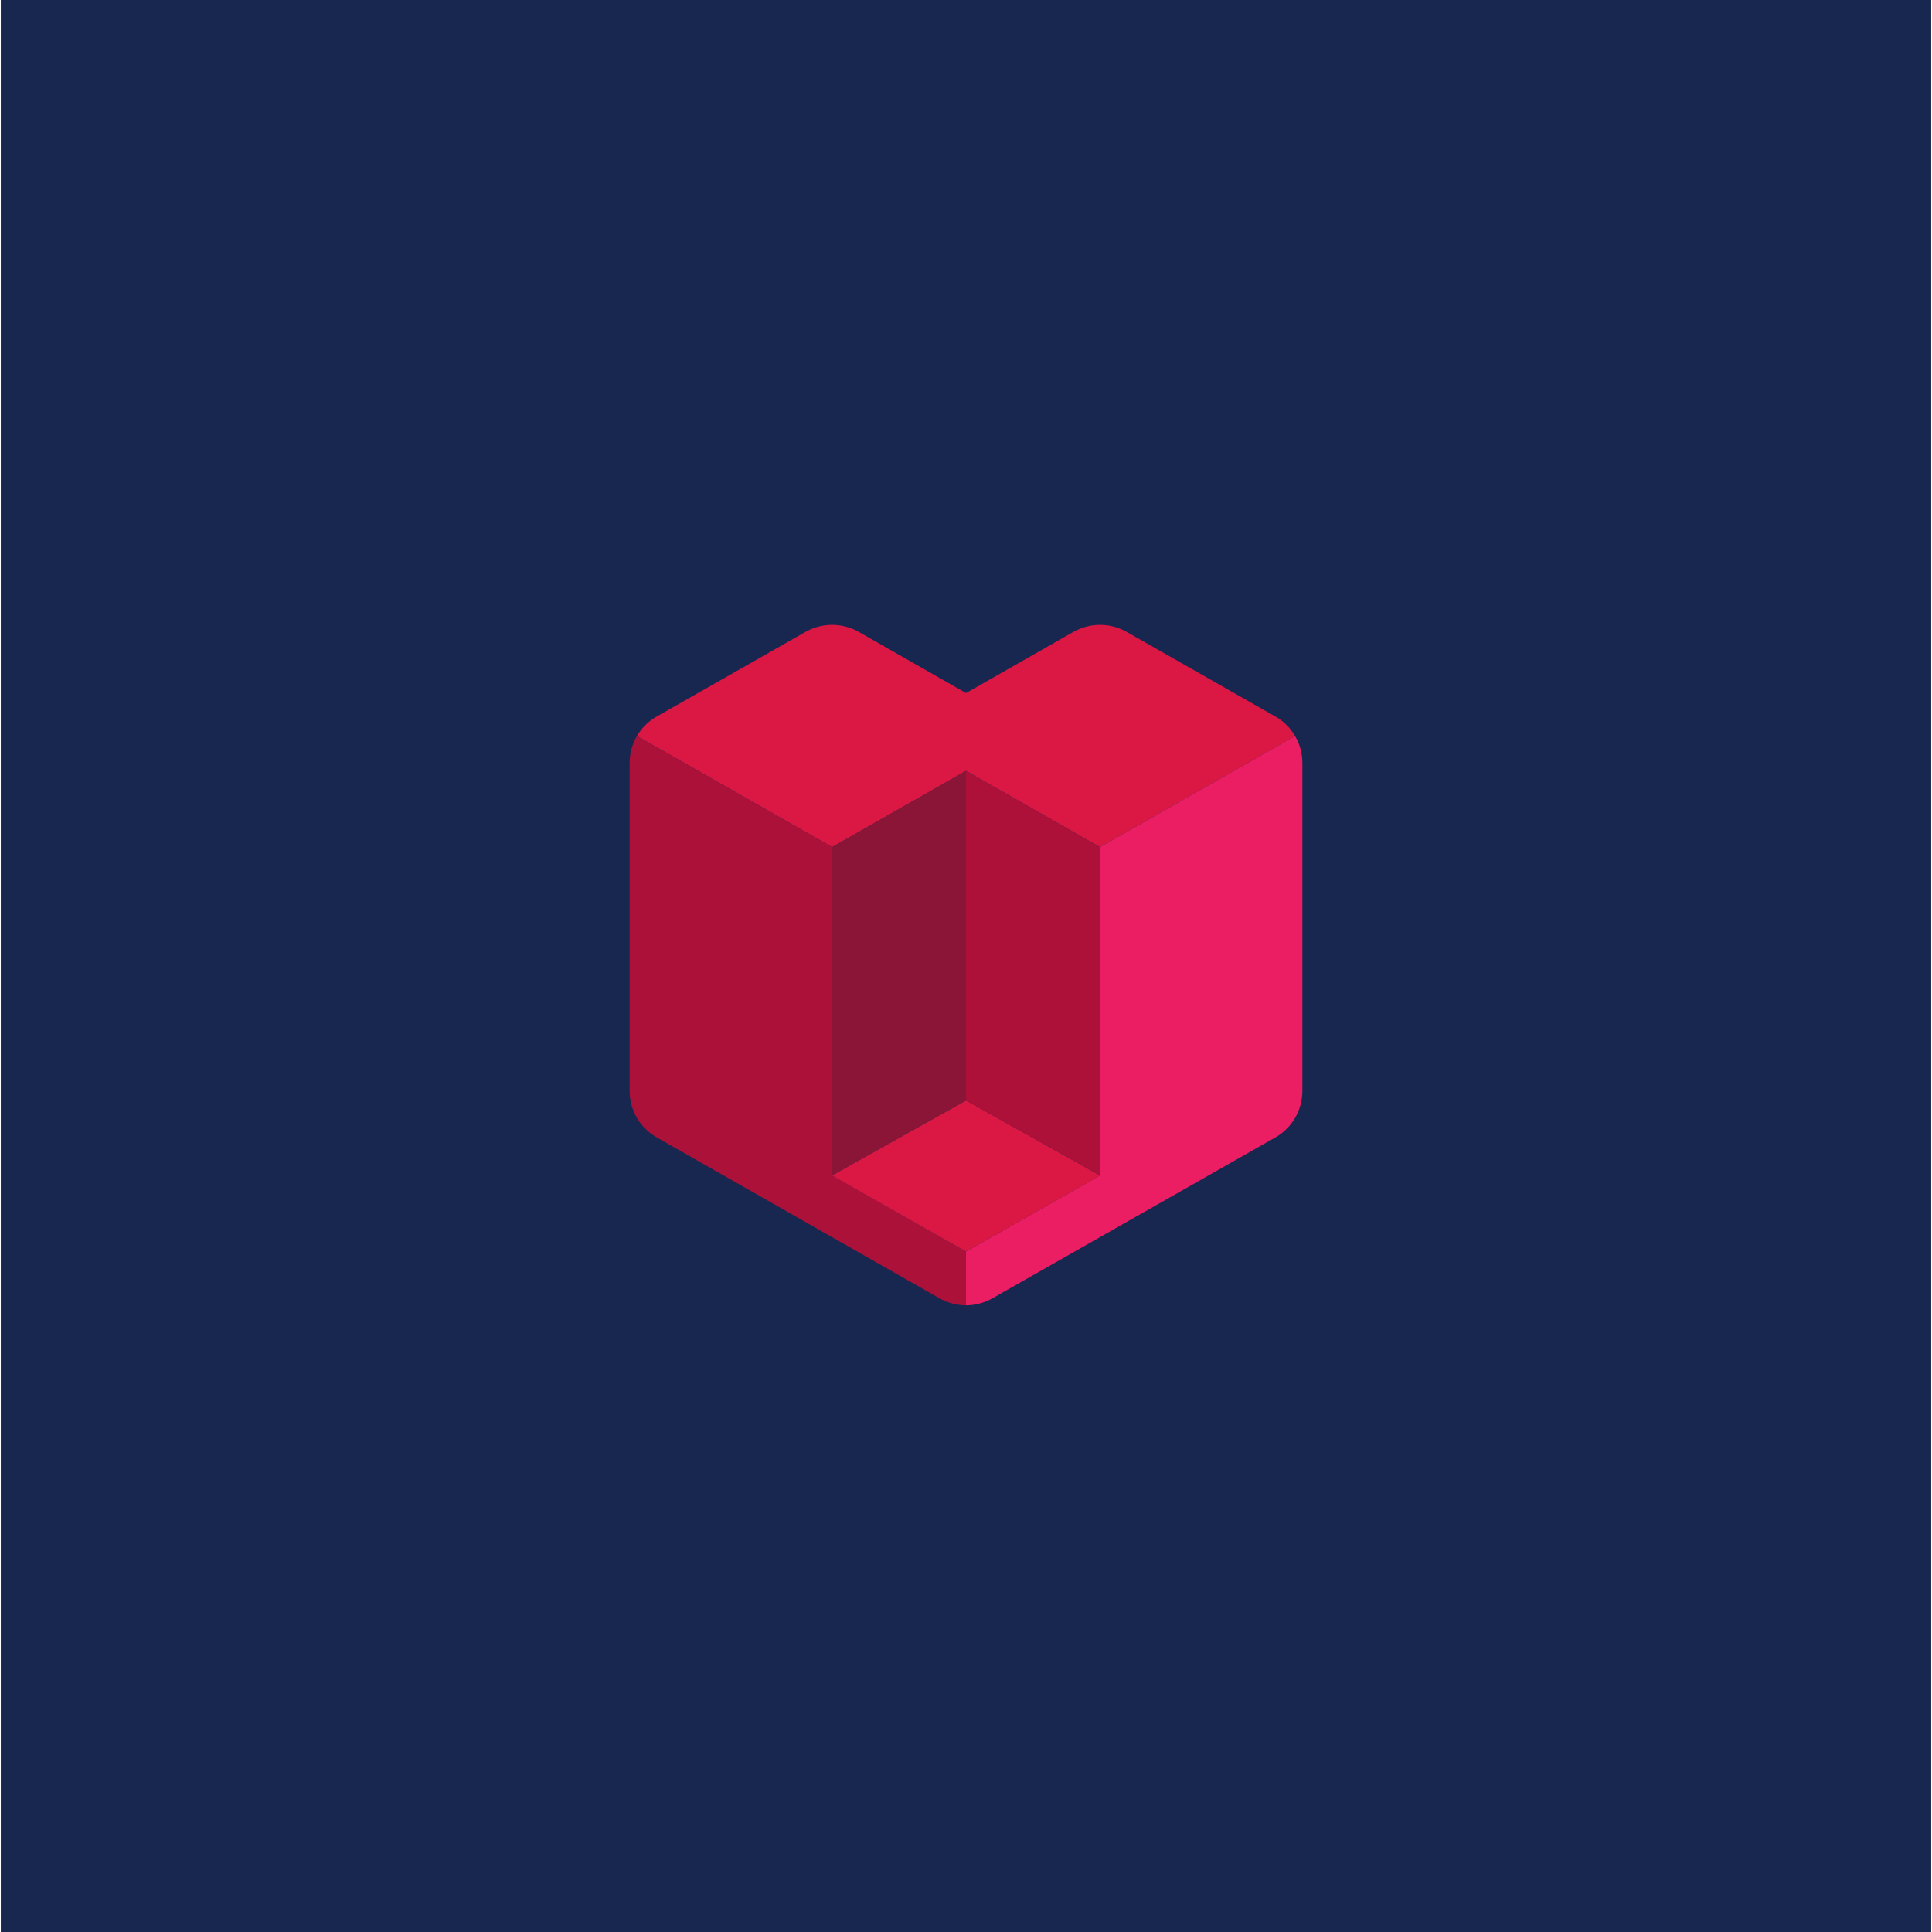
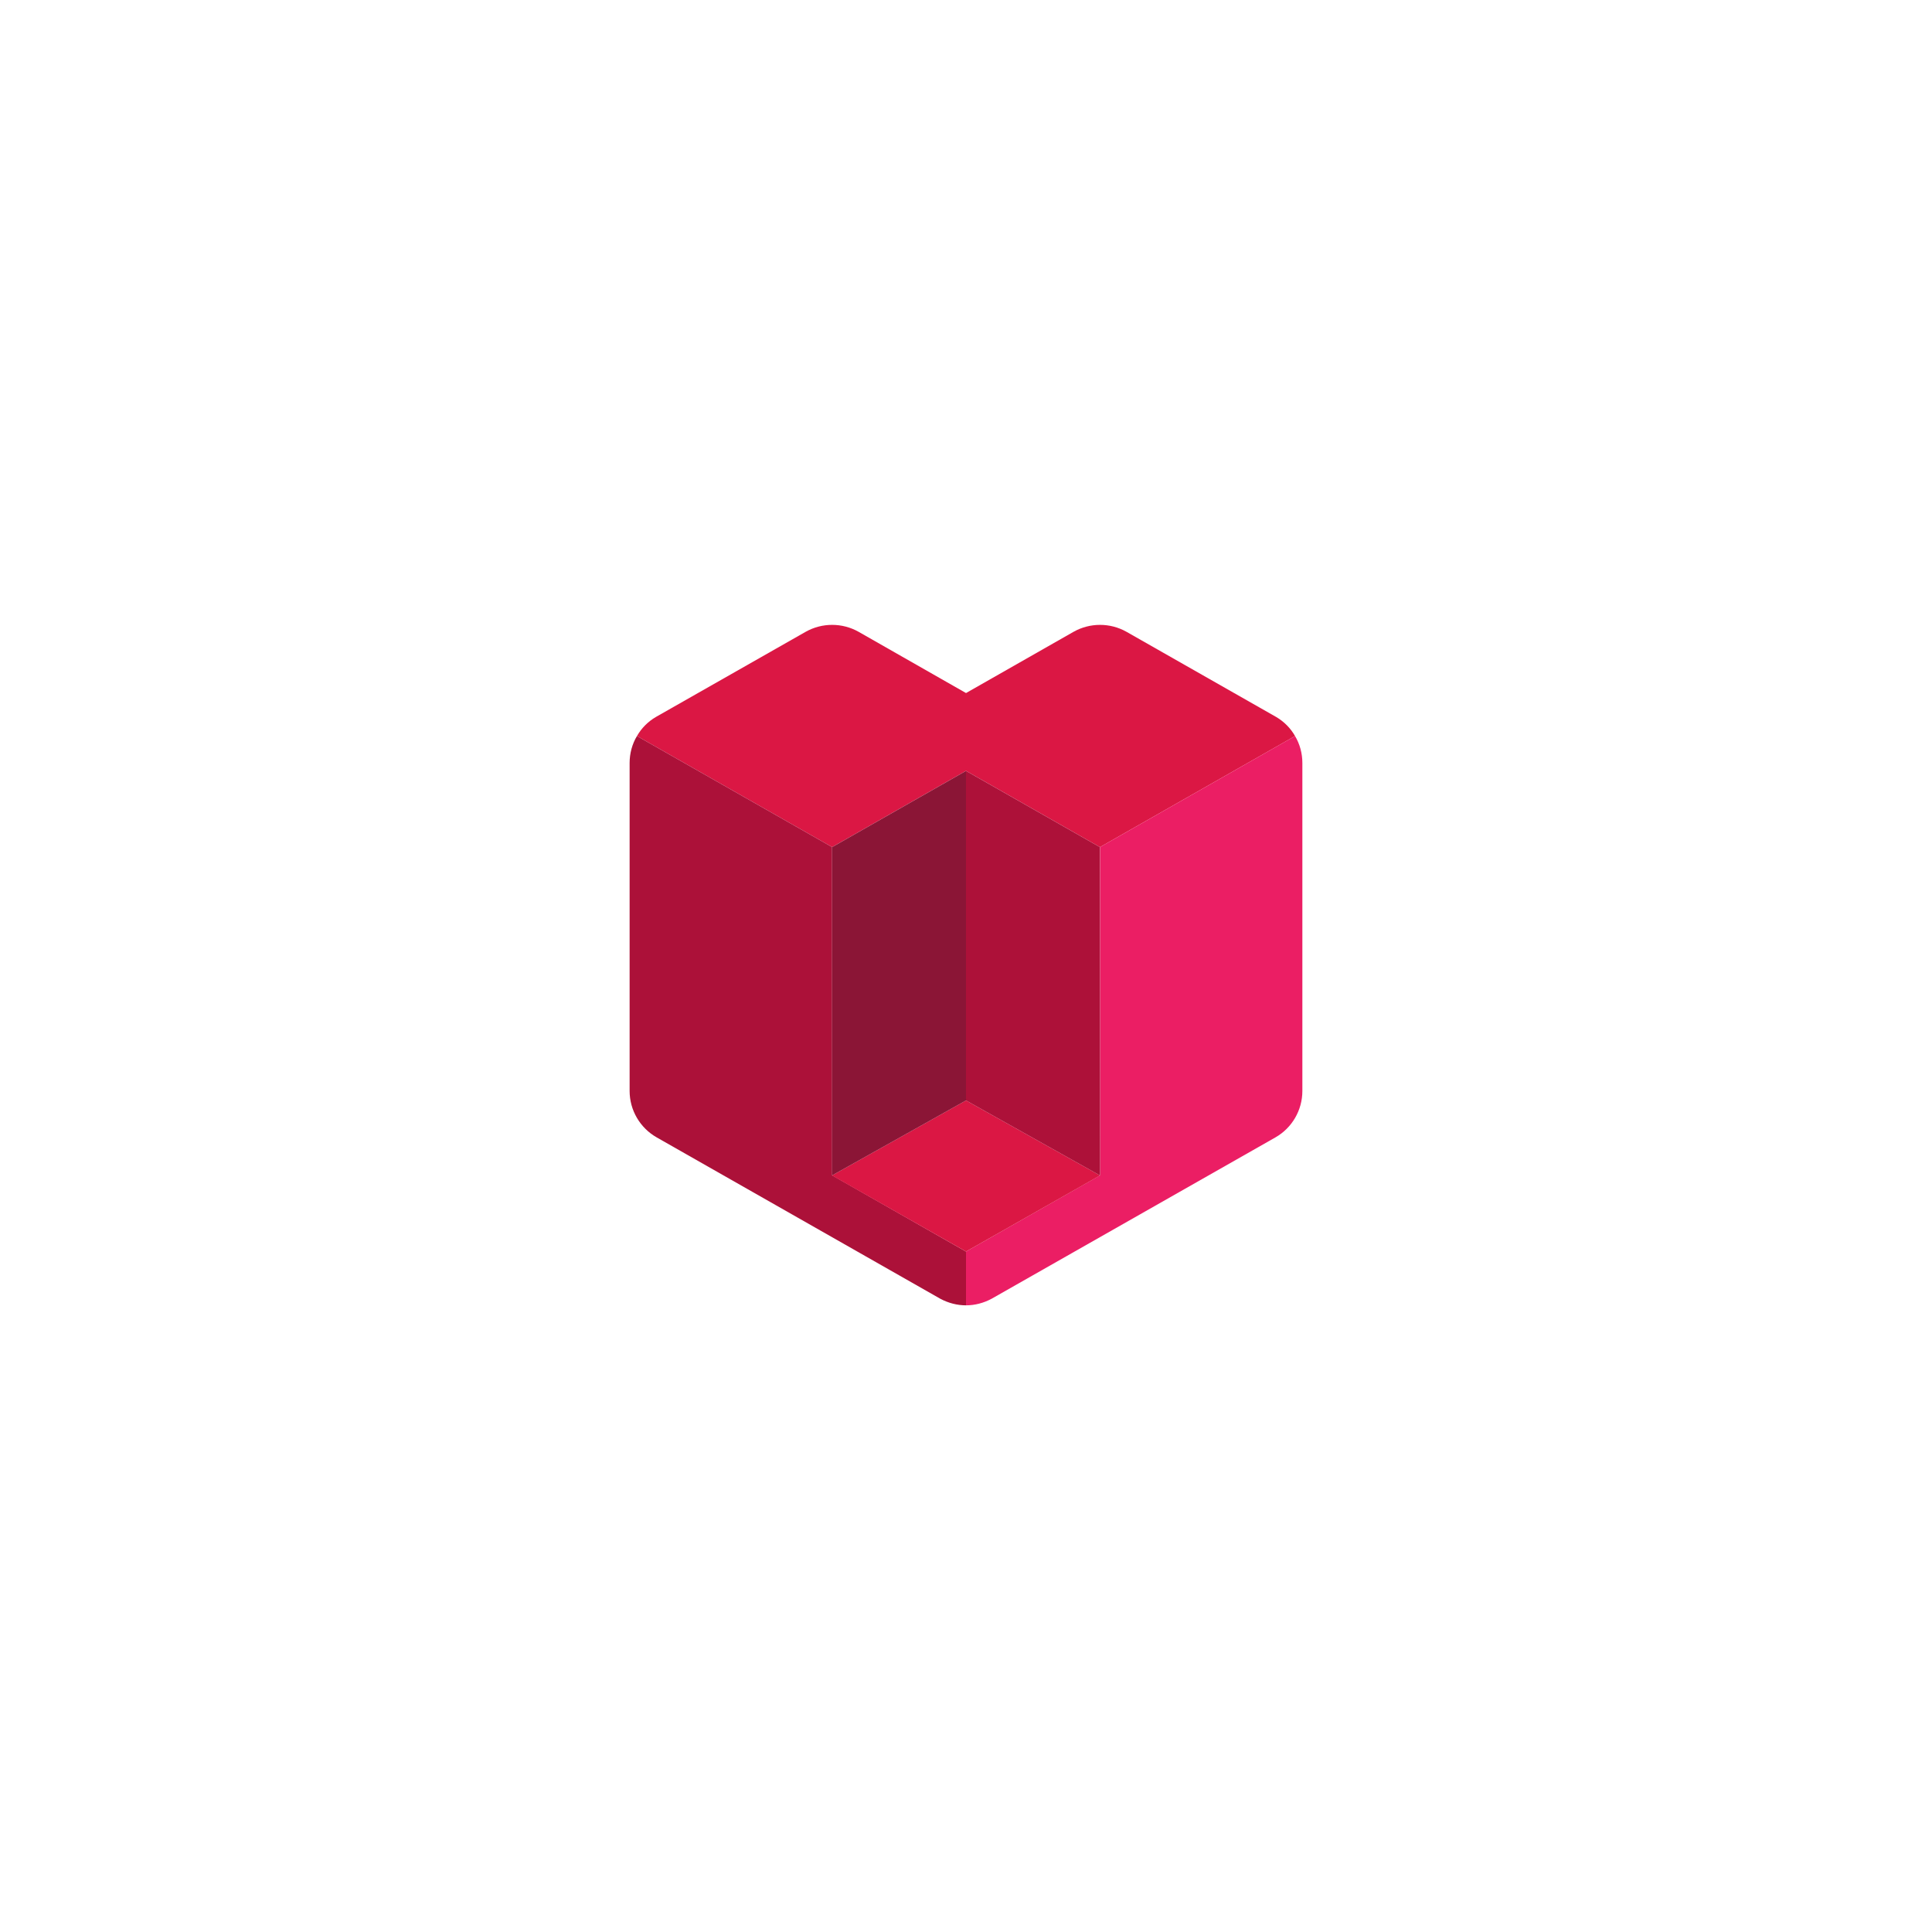
- <svg xmlns="http://www.w3.org/2000/svg" id="Layer_1" data-name="Layer 1" width="1080" height="1080" viewBox="0 0 1080 1080">
+ <svg xmlns="http://www.w3.org/2000/svg" id="Layer_1" data-name="Layer 1" width="381mm" height="381mm" viewBox="0 0 1080 1080">
  <defs>
    <style>
      .cls-1 {
        fill: #eb1e64;
      }

      .cls-2 {
        fill: #ad1139;
      }

      .cls-3 {
        fill: #db1744;
      }

      .cls-4 {
        fill: #ac1139;
      }

      .cls-5 {
        fill: #8b1536;
      }
- 
-       .cls-6 {
-         fill: #182750;
-       }
    </style>
  </defs>
-   <rect class="cls-6" x=".45" width="1079.1" height="1080" />
-   <g>
-     <path class="cls-3" d="M723.93,411.45l-109.02,62.08h-.07l-74.84-42.61-74.84,42.61-109.09-62.08c2.46-4.33,6.12-8.06,10.6-10.67l83.72-47.61c9.18-5.15,20.37-5.15,29.55,0l60.07,34.25,60.14-34.25c9.18-5.15,20.37-5.15,29.55,0l83.79,47.68c4.4,2.61,7.98,6.27,10.45,10.6Z" />
-     <path class="cls-4" d="M540,699.62v30.07c-4.92,0-9.85-1.27-14.33-3.66l-158.56-90.21c-9.33-5.3-15.15-15.22-15.15-25.97v-183.33c0-5.37,1.42-10.6,4.1-15.07l109.09,62.08v183.48l74.84,42.61Z" />
-     <path class="cls-1" d="M728.03,426.52v183.33c0,10.74-5.75,20.67-15.07,25.97l-158.56,90.14c-4.55,2.46-9.48,3.73-14.4,3.73v-30.07l74.84-42.53h.07v-183.56l109.02-62.08c2.69,4.48,4.1,9.7,4.1,15.07Z" />
-     <path class="cls-3" d="M540,699.62l74.92-42.53-74.92-41.93-74.92,41.93,74.92,42.53Z" />
-     <path class="cls-5" d="M465.16,473.53l-.07,183.56,74.92-41.93v-184.23l-74.84,42.61Z" />
-     <path class="cls-2" d="M614.84,473.53l.07,183.56-74.92-41.93v-184.23l74.84,42.61Z" />
-   </g>
+   <path class="cls-3" d="M723.93,411.45l-109.02,62.08h-.07l-74.84-42.61-74.84,42.61-109.09-62.08c2.46-4.33,6.12-8.06,10.6-10.67l83.72-47.61c9.18-5.15,20.37-5.15,29.55,0l60.07,34.25,60.14-34.25c9.18-5.15,20.37-5.15,29.55,0l83.79,47.68c4.4,2.61,7.98,6.27,10.45,10.6h-.01Z" />
+   <path class="cls-4" d="M540,699.62v30.07c-4.92,0-9.85-1.27-14.33-3.66l-158.56-90.21c-9.33-5.3-15.15-15.22-15.15-25.97v-183.33c0-5.37,1.42-10.6,4.1-15.07l109.09,62.08v183.48l74.84,42.61h.01Z" />
+   <path class="cls-1" d="M728.03,426.52v183.33c0,10.74-5.75,20.67-15.07,25.97l-158.56,90.14c-4.55,2.46-9.48,3.73-14.4,3.73v-30.07l74.84-42.53h.07v-183.56l109.02-62.08c2.69,4.48,4.1,9.7,4.1,15.07Z" />
+   <path class="cls-3" d="M540,699.62l74.92-42.53-74.92-41.93-74.92,41.93,74.92,42.53Z" />
+   <path class="cls-5" d="M465.16,473.53l-.07,183.56,74.92-41.93v-184.23l-74.84,42.61h-.01Z" />
+   <path class="cls-2" d="M614.84,473.53l.07,183.56-74.92-41.93v-184.23l74.84,42.61h.01Z" />
</svg>
